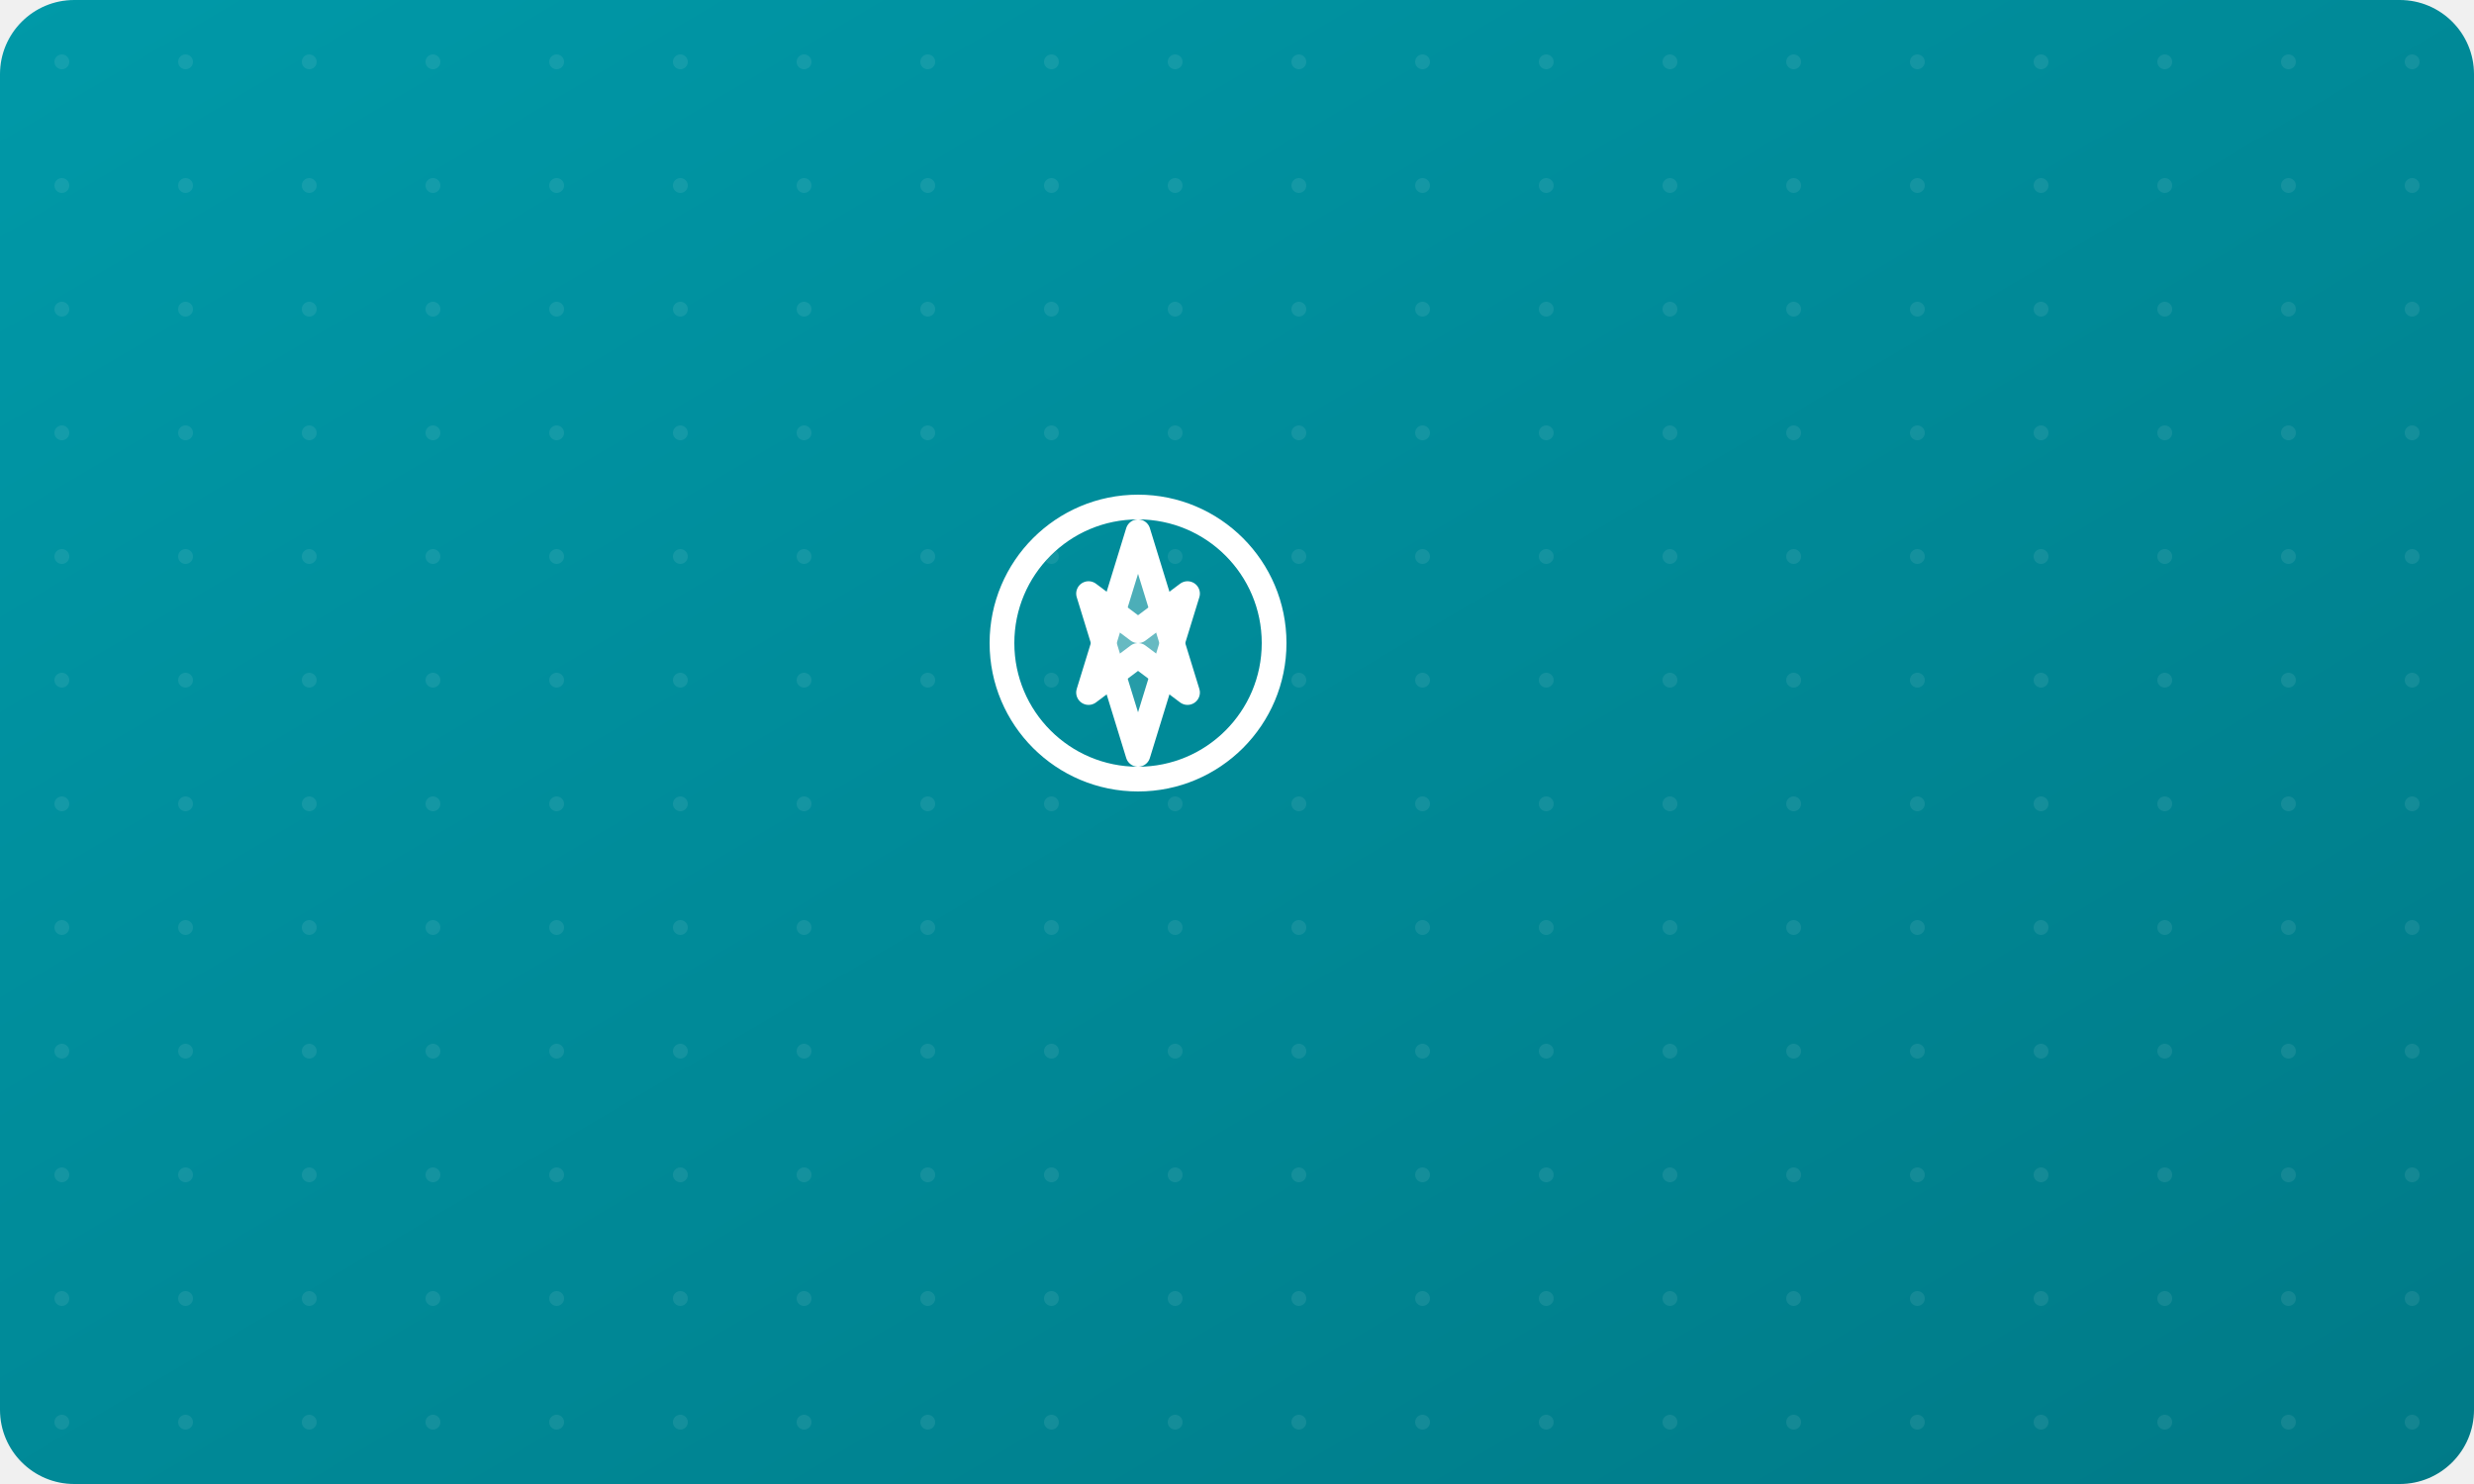
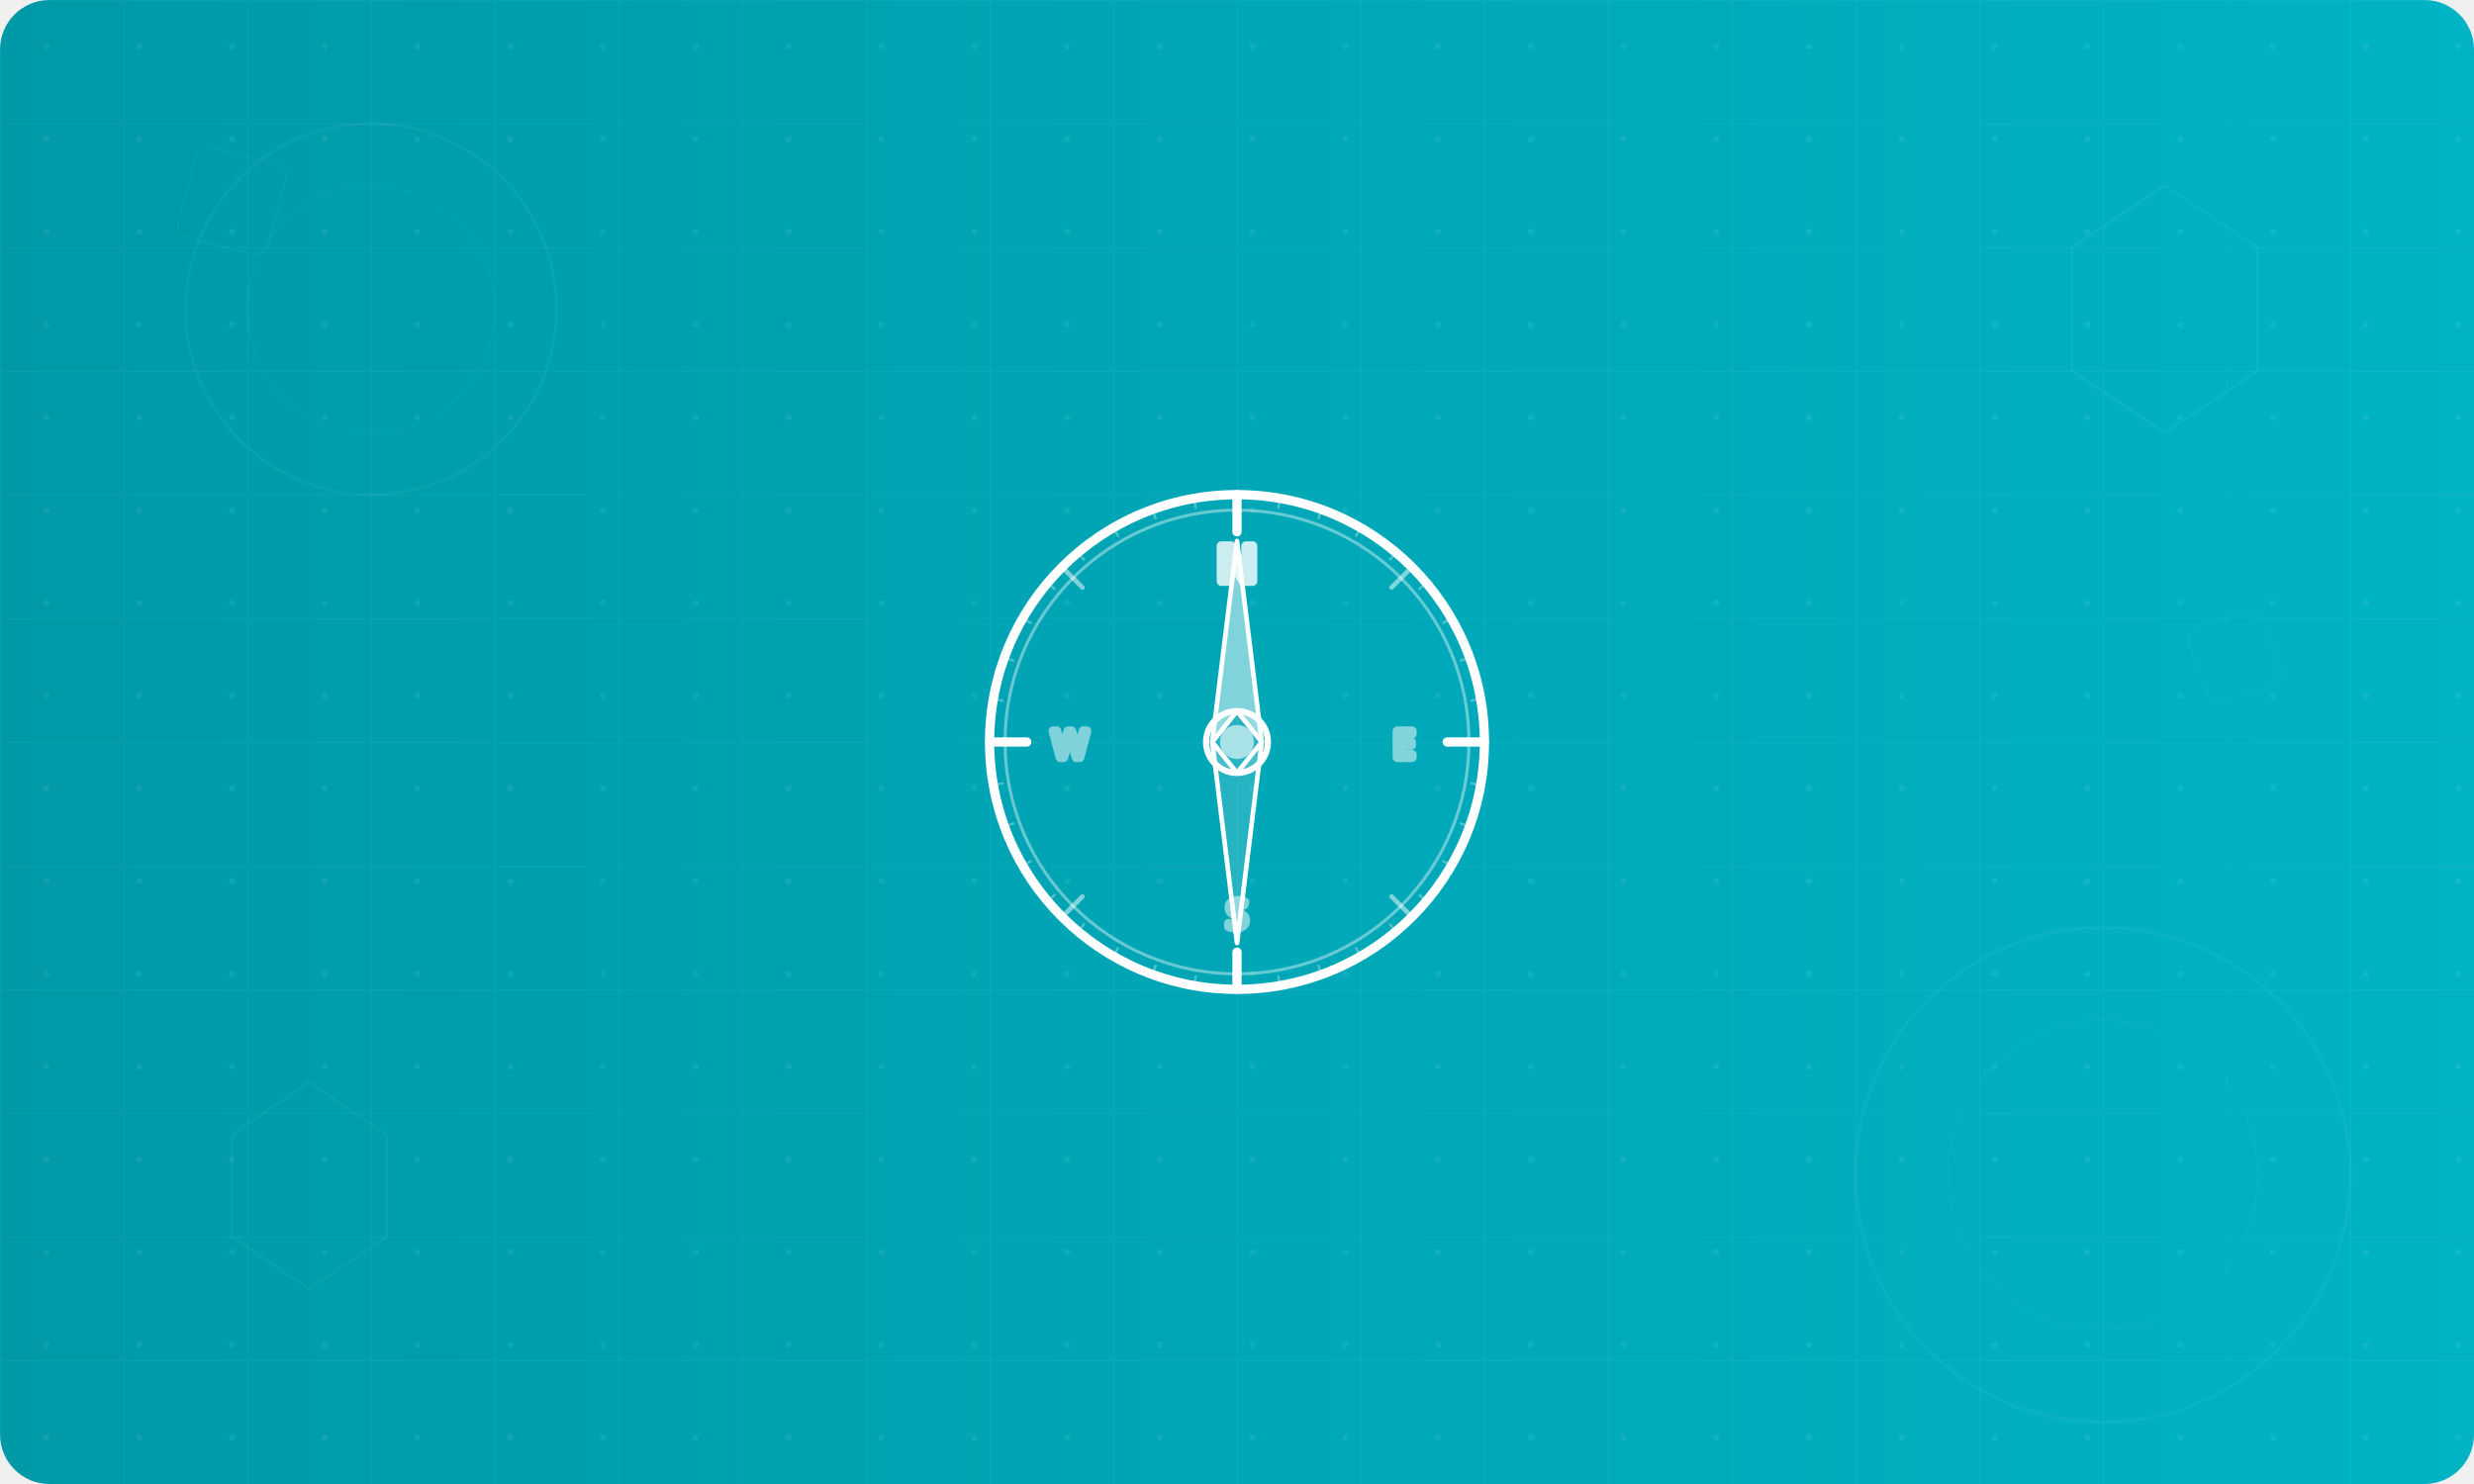
- <svg xmlns="http://www.w3.org/2000/svg" width="400" height="240" viewBox="0 0 400 240">
+ <svg xmlns="http://www.w3.org/2000/svg" width="800" height="480" viewBox="0 0 800 480">
  <defs>
-     <pattern id="dots" width="20" height="20" patternUnits="userSpaceOnUse">
-       <circle cx="10" cy="10" r="1.2" fill="white" opacity="0.08" />
+     <linearGradient id="bg" x1="0" y1="0" x2="1" y2="0">
+       <stop offset="0%" stop-color="#0099A8" />
+       <stop offset="100%" stop-color="#00B4C5" />
+     </linearGradient>
+     <pattern id="grid" width="40" height="40" patternUnits="userSpaceOnUse">
+       <path d="M 40 0 L 0 0 0 40" fill="none" stroke="white" stroke-width="0.5" opacity="0.06" />
    </pattern>
-     <linearGradient id="bg" x1="0" y1="0" x2="1" y2="1">
-       <stop offset="0%" stop-color="#0099A8" />
-       <stop offset="100%" stop-color="#007A87" />
-     </linearGradient>
+     <pattern id="dots" width="30" height="30" patternUnits="userSpaceOnUse">
+       <circle cx="15" cy="15" r="1" fill="white" opacity="0.07" />
+     </pattern>
  </defs>
-   <rect width="400" height="240" rx="12" fill="url(#bg)" />
-   <rect width="400" height="240" rx="12" fill="url(#dots)" />
-   <g transform="translate(160,80)" fill="none" stroke="white" stroke-width="4" stroke-linecap="round" stroke-linejoin="round">
-     <circle cx="24" cy="24" r="22" />
-     <polygon points="16,32 24,6 32,32 24,26" fill="white" fill-opacity="0.3" stroke="white" />
-     <polygon points="16,16 24,42 32,16 24,22" fill="white" fill-opacity="0.15" stroke="white" />
+   <rect width="800" height="480" rx="16" fill="url(#bg)" />
+   <rect width="800" height="480" rx="16" fill="url(#grid)" />
+   <rect width="800" height="480" rx="16" fill="url(#dots)" />
+   <circle cx="120" cy="100" r="60" fill="none" stroke="white" stroke-width="1" opacity="0.04" />
+   <circle cx="120" cy="100" r="40" fill="none" stroke="white" stroke-width="0.5" opacity="0.03" />
+   <circle cx="680" cy="380" r="80" fill="none" stroke="white" stroke-width="1" opacity="0.04" />
+   <circle cx="680" cy="380" r="50" fill="none" stroke="white" stroke-width="0.5" opacity="0.03" />
+   <polygon points="700,60 730,80 730,120 700,140 670,120 670,80" fill="none" stroke="white" stroke-width="0.8" opacity="0.05" />
+   <polygon points="100,350 125,367 125,400 100,417 75,400 75,367" fill="none" stroke="white" stroke-width="0.8" opacity="0.04" />
+   <rect x="60" y="50" width="30" height="30" rx="4" fill="none" stroke="white" stroke-width="0.6" opacity="0.03" transform="rotate(15 75 65)" />
+   <rect x="710" y="200" width="25" height="25" rx="3" fill="none" stroke="white" stroke-width="0.6" opacity="0.03" transform="rotate(-20 722 212)" />
+   <g transform="translate(400,240)" fill="none" stroke="white" stroke-width="3" stroke-linecap="round" stroke-linejoin="round">
+     <circle cx="0" cy="0" r="80" stroke-width="3" />
+     <circle cx="0" cy="0" r="75" stroke-width="1" opacity="0.4" />
+     <line x1="0" y1="-80" x2="0" y2="-68" stroke-width="3" />
+     <line x1="80" y1="0" x2="68" y2="0" stroke-width="3" />
+     <line x1="0" y1="80" x2="0" y2="68" stroke-width="3" />
+     <line x1="-80" y1="0" x2="-68" y2="0" stroke-width="3" />
+     <line x1="56" y1="-56" x2="50" y2="-50" stroke-width="1.5" opacity="0.5" />
+     <line x1="56" y1="56" x2="50" y2="50" stroke-width="1.5" opacity="0.5" />
+     <line x1="-56" y1="56" x2="-50" y2="50" stroke-width="1.5" opacity="0.5" />
+     <line x1="-56" y1="-56" x2="-50" y2="-50" stroke-width="1.5" opacity="0.5" />
+     <text x="0" y="-52" text-anchor="middle" fill="white" font-size="16" font-family="sans-serif" font-weight="bold" opacity="0.8">N</text>
+     <text x="54" y="5" text-anchor="middle" fill="white" font-size="12" font-family="sans-serif" opacity="0.5">E</text>
+     <text x="0" y="60" text-anchor="middle" fill="white" font-size="12" font-family="sans-serif" opacity="0.5">S</text>
+     <text x="-54" y="5" text-anchor="middle" fill="white" font-size="12" font-family="sans-serif" opacity="0.5">W</text>
+     <circle cx="0" cy="0" r="10" fill="white" fill-opacity="0.15" stroke-width="2" />
+     <circle cx="0" cy="0" r="4" fill="white" opacity="0.6" />
+     <polygon points="0,-65 -8,0 0,-10 8,0" fill="white" fill-opacity="0.5" stroke="white" stroke-width="1.5" />
+     <polygon points="0,65 -8,0 0,10 8,0" fill="white" fill-opacity="0.15" stroke="white" stroke-width="1.5" />
+     <line x1="0" y1="-80" x2="0" y2="-77" stroke-width="0.8" opacity="0.3" />
+     <line x1="13.892" y1="-78.785" x2="13.371" y2="-75.83" stroke-width="0.8" opacity="0.3" />
+     <line x1="27.362" y1="-75.175" x2="26.336" y2="-72.356" stroke-width="0.8" opacity="0.3" />
+     <line x1="40" y1="-69.282" x2="38.5" y2="-66.684" stroke-width="0.8" opacity="0.3" />
+     <line x1="51.423" y1="-61.284" x2="49.495" y2="-58.985" stroke-width="0.8" opacity="0.3" />
+     <line x1="61.284" y1="-51.423" x2="58.985" y2="-49.495" stroke-width="0.8" opacity="0.3" />
+     <line x1="69.282" y1="-40" x2="66.684" y2="-38.5" stroke-width="0.8" opacity="0.3" />
+     <line x1="75.175" y1="-27.362" x2="72.356" y2="-26.336" stroke-width="0.8" opacity="0.3" />
+     <line x1="78.785" y1="-13.892" x2="75.83" y2="-13.371" stroke-width="0.8" opacity="0.3" />
+     <line x1="80" y1="-4.898587196589413e-15" x2="77" y2="-4.7148901767173095e-15" stroke-width="0.8" opacity="0.3" />
+     <line x1="78.785" y1="13.892" x2="75.83" y2="13.371" stroke-width="0.8" opacity="0.3" />
+     <line x1="75.175" y1="27.362" x2="72.356" y2="26.336" stroke-width="0.8" opacity="0.3" />
+     <line x1="69.282" y1="40" x2="66.684" y2="38.5" stroke-width="0.8" opacity="0.3" />
+     <line x1="61.284" y1="51.423" x2="58.985" y2="49.495" stroke-width="0.8" opacity="0.3" />
+     <line x1="51.423" y1="61.284" x2="49.495" y2="58.985" stroke-width="0.8" opacity="0.3" />
+     <line x1="40" y1="69.282" x2="38.5" y2="66.684" stroke-width="0.8" opacity="0.3" />
+     <line x1="27.362" y1="75.175" x2="26.336" y2="72.356" stroke-width="0.8" opacity="0.3" />
+     <line x1="13.892" y1="78.785" x2="13.371" y2="75.83" stroke-width="0.8" opacity="0.3" />
+     <line x1="9.797174393178826e-15" y1="80" x2="9.429780353434619e-15" y2="77" stroke-width="0.8" opacity="0.3" />
+     <line x1="-13.892" y1="78.785" x2="-13.371" y2="75.83" stroke-width="0.8" opacity="0.3" />
+     <line x1="-27.362" y1="75.175" x2="-26.336" y2="72.356" stroke-width="0.8" opacity="0.3" />
+     <line x1="-40" y1="69.282" x2="-38.5" y2="66.684" stroke-width="0.8" opacity="0.3" />
+     <line x1="-51.423" y1="61.284" x2="-49.495" y2="58.985" stroke-width="0.8" opacity="0.3" />
+     <line x1="-61.284" y1="51.423" x2="-58.985" y2="49.495" stroke-width="0.8" opacity="0.3" />
+     <line x1="-69.282" y1="40" x2="-66.684" y2="38.5" stroke-width="0.8" opacity="0.3" />
+     <line x1="-75.175" y1="27.362" x2="-72.356" y2="26.336" stroke-width="0.8" opacity="0.3" />
+     <line x1="-78.785" y1="13.892" x2="-75.83" y2="13.371" stroke-width="0.8" opacity="0.3" />
+     <line x1="-80" y1="1.4695761589768237e-14" x2="-77" y2="1.4144670530151929e-14" stroke-width="0.8" opacity="0.3" />
+     <line x1="-78.785" y1="-13.892" x2="-75.83" y2="-13.371" stroke-width="0.8" opacity="0.3" />
+     <line x1="-75.175" y1="-27.362" x2="-72.356" y2="-26.336" stroke-width="0.8" opacity="0.3" />
+     <line x1="-69.282" y1="-40" x2="-66.684" y2="-38.5" stroke-width="0.8" opacity="0.3" />
+     <line x1="-61.284" y1="-51.423" x2="-58.985" y2="-49.495" stroke-width="0.8" opacity="0.3" />
+     <line x1="-51.423" y1="-61.284" x2="-49.495" y2="-58.985" stroke-width="0.8" opacity="0.3" />
+     <line x1="-40" y1="-69.282" x2="-38.5" y2="-66.684" stroke-width="0.8" opacity="0.3" />
+     <line x1="-27.362" y1="-75.175" x2="-26.336" y2="-72.356" stroke-width="0.8" opacity="0.3" />
+     <line x1="-13.892" y1="-78.785" x2="-13.371" y2="-75.83" stroke-width="0.8" opacity="0.3" />
  </g>
</svg>
